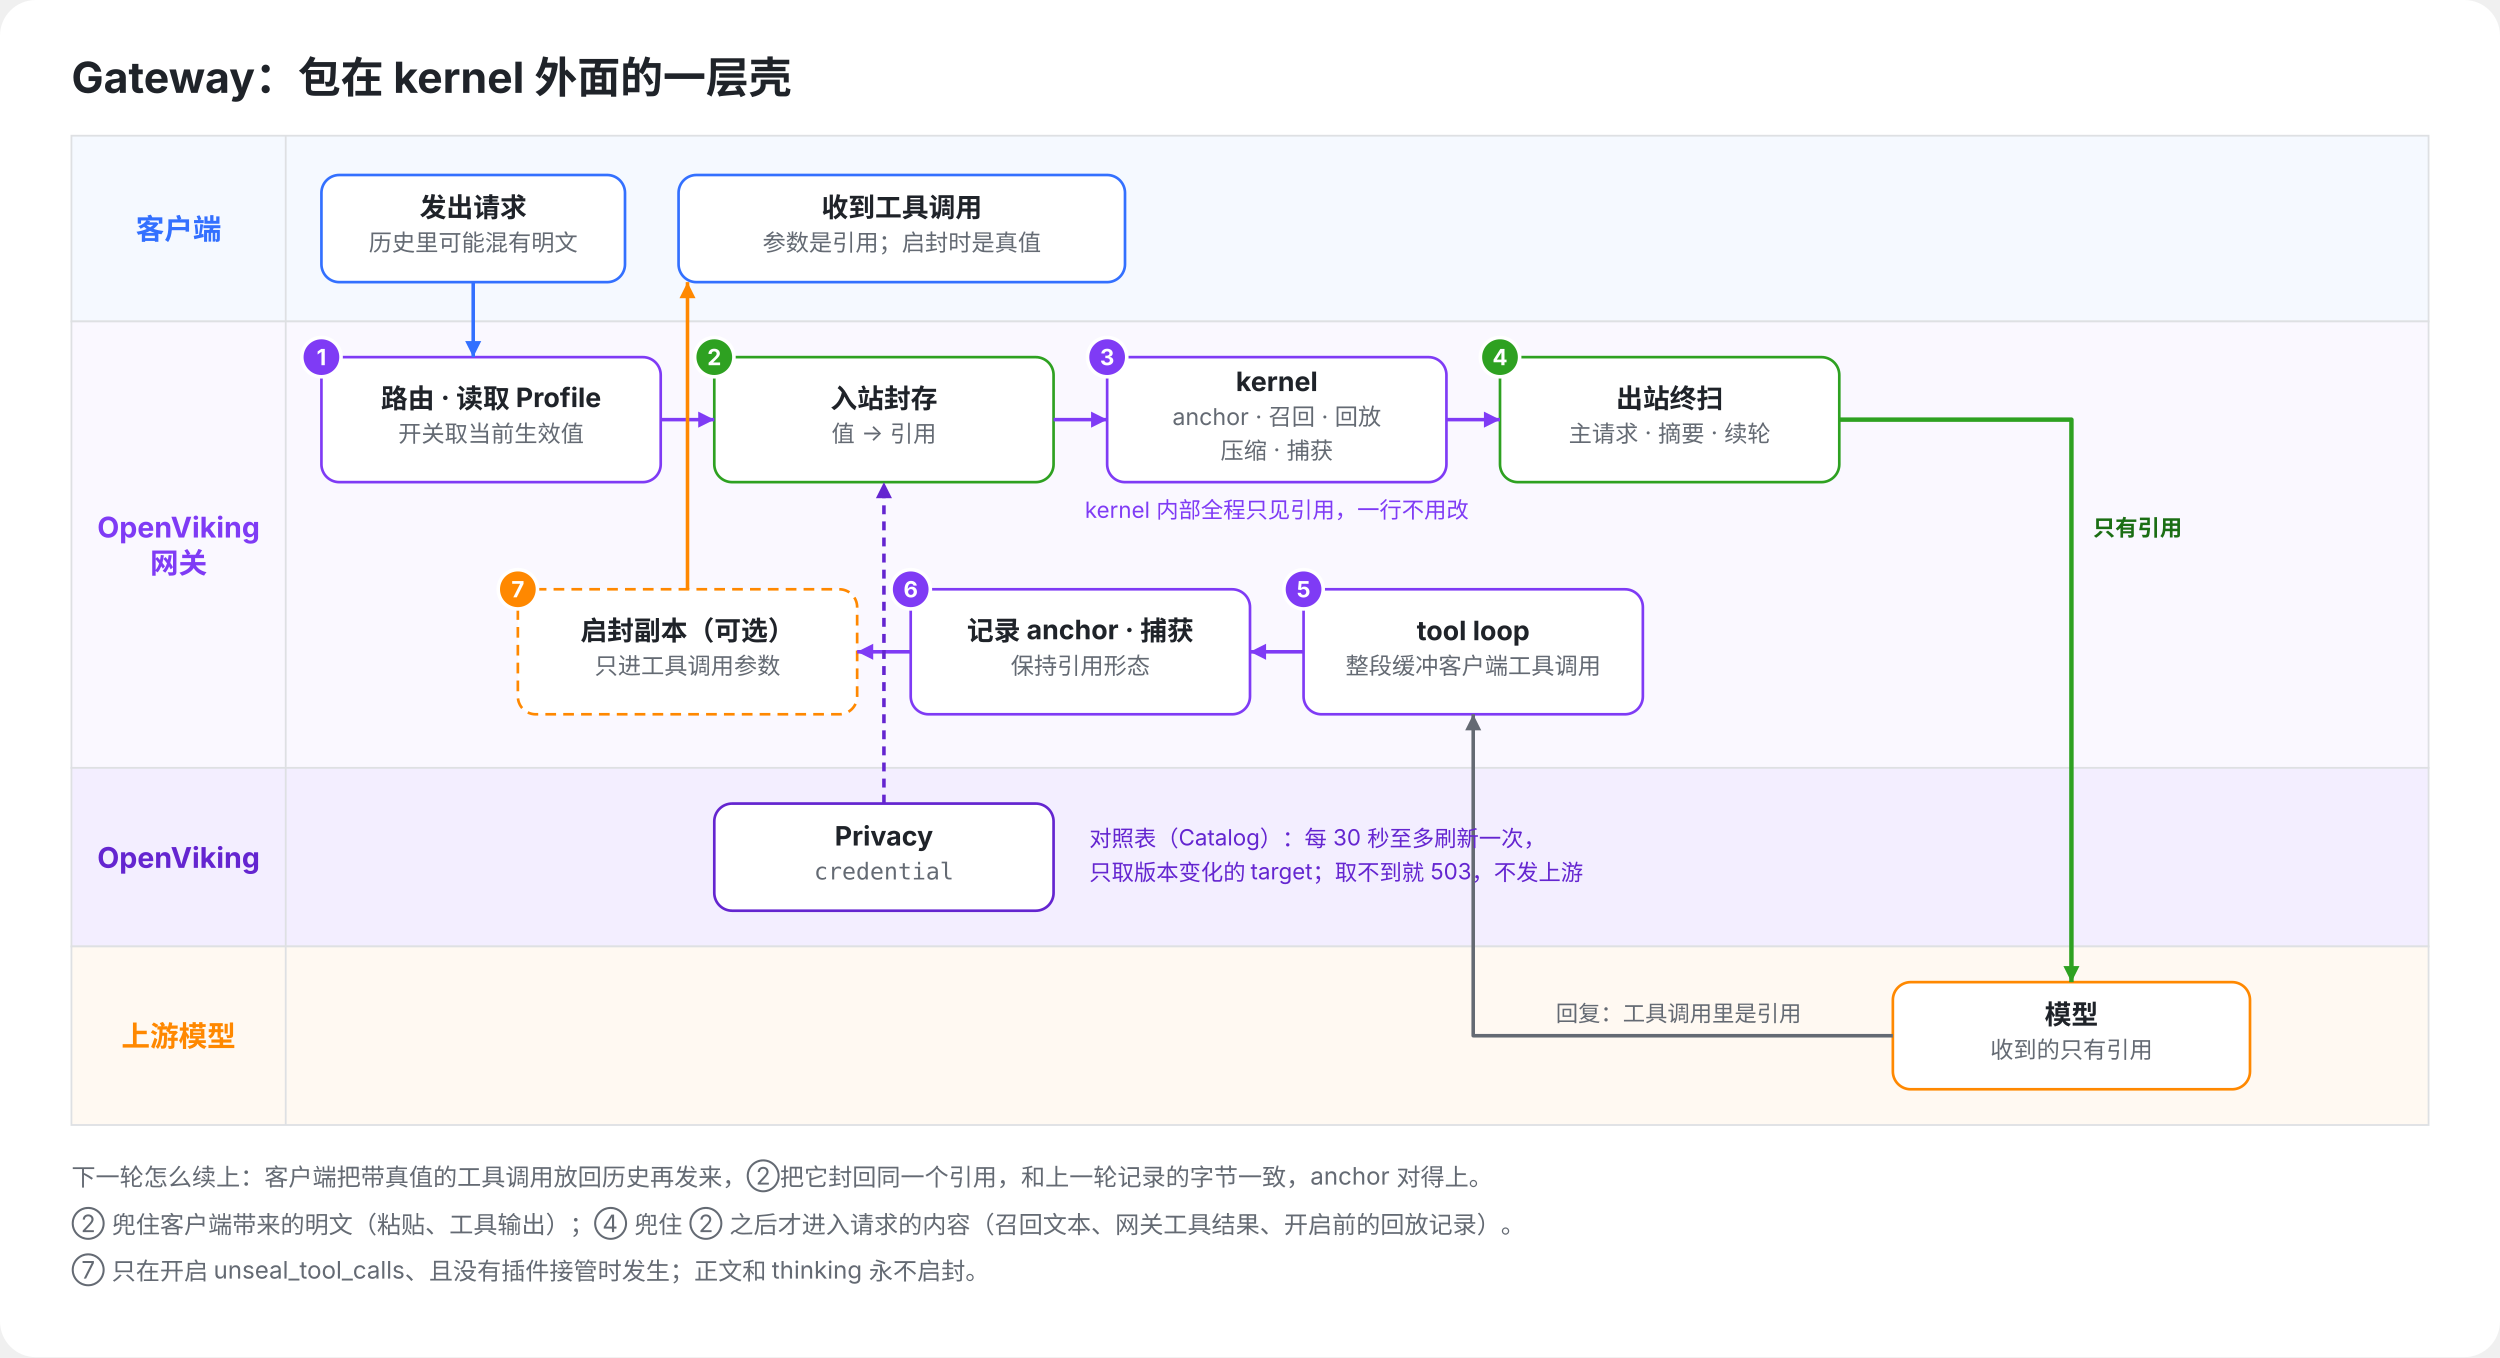
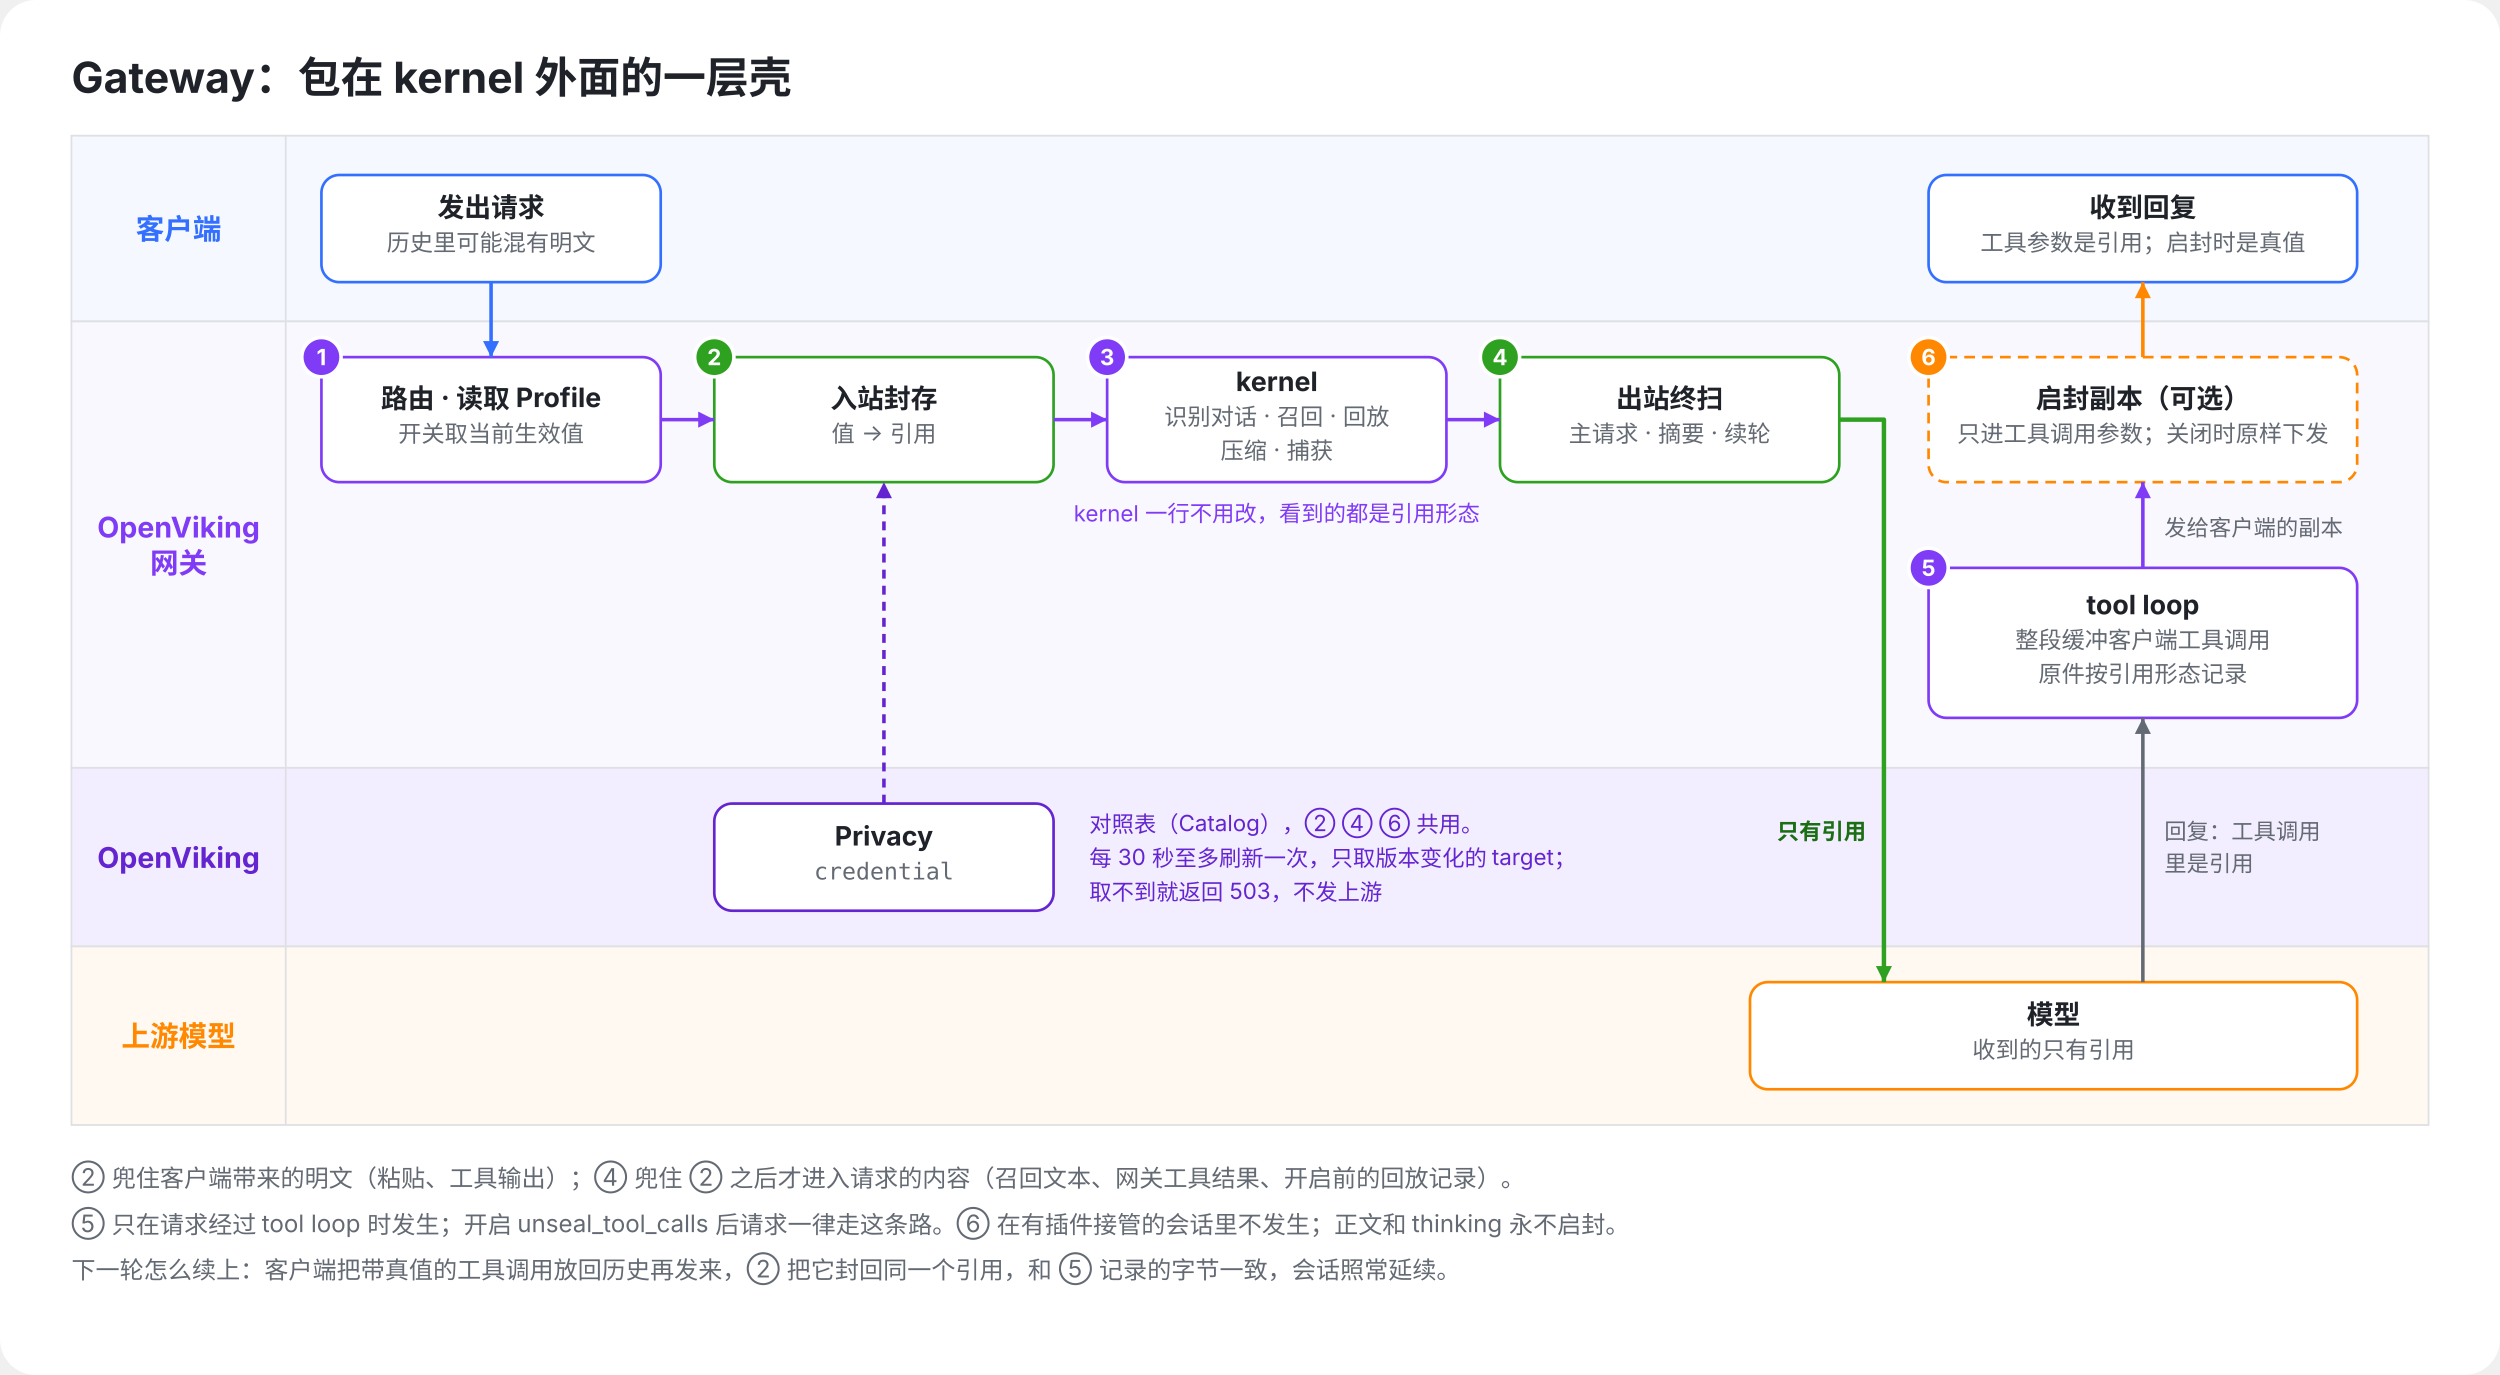
- <svg xmlns="http://www.w3.org/2000/svg" width="1400" height="760" viewBox="0 0 1400 760">
-   <rect x="0" y="0" width="1400" height="760" rx="20" fill="#FFFFFF" />
+ <svg xmlns="http://www.w3.org/2000/svg" width="1400" height="770" viewBox="0 0 1400 770">
+   <rect x="0" y="0" width="1400" height="770" rx="20" fill="#FFFFFF" />
  <text x="40" y="52" font-family="Inter, -apple-system, BlinkMacSystemFont, 'Segoe UI', 'PingFang SC', 'Hiragino Sans GB', 'Microsoft YaHei', 'Noto Sans SC', 'Noto Sans CJK SC', sans-serif" font-size="24" font-weight="700" fill="#1F2329" text-anchor="start">Gateway：包在 kernel 外面的一层壳</text>
  <rect x="40" y="76" width="1320" height="104" fill="#F5F9FF" stroke="#DEE0E3" stroke-width="1" />
  <line x1="160" y1="76" x2="160" y2="180" stroke="#DEE0E3" stroke-width="1" />
  <text x="100" y="134" font-family="Inter, -apple-system, BlinkMacSystemFont, 'Segoe UI', 'PingFang SC', 'Hiragino Sans GB', 'Microsoft YaHei', 'Noto Sans SC', 'Noto Sans CJK SC', sans-serif" font-size="16" font-weight="700" fill="#3370FF" text-anchor="middle">客户端</text>
  <rect x="40" y="180" width="1320" height="250" fill="#FAF8FF" stroke="#DEE0E3" stroke-width="1" />
  <line x1="160" y1="180" x2="160" y2="430" stroke="#DEE0E3" stroke-width="1" />
  <text x="100" y="301" font-family="Inter, -apple-system, BlinkMacSystemFont, 'Segoe UI', 'PingFang SC', 'Hiragino Sans GB', 'Microsoft YaHei', 'Noto Sans SC', 'Noto Sans CJK SC', sans-serif" font-size="16" font-weight="700" fill="#7F3BF5" text-anchor="middle">OpenViking</text>
  <text x="100" y="321" font-family="Inter, -apple-system, BlinkMacSystemFont, 'Segoe UI', 'PingFang SC', 'Hiragino Sans GB', 'Microsoft YaHei', 'Noto Sans SC', 'Noto Sans CJK SC', sans-serif" font-size="16" font-weight="700" fill="#7F3BF5" text-anchor="middle">网关</text>
  <rect x="40" y="430" width="1320" height="100" fill="#F3EEFF" stroke="#DEE0E3" stroke-width="1" />
  <line x1="160" y1="430" x2="160" y2="530" stroke="#DEE0E3" stroke-width="1" />
  <text x="100" y="486" font-family="Inter, -apple-system, BlinkMacSystemFont, 'Segoe UI', 'PingFang SC', 'Hiragino Sans GB', 'Microsoft YaHei', 'Noto Sans SC', 'Noto Sans CJK SC', sans-serif" font-size="16" font-weight="700" fill="#6425D0" text-anchor="middle">OpenViking</text>
  <rect x="40" y="530" width="1320" height="100" fill="#FFF9F2" stroke="#DEE0E3" stroke-width="1" />
  <line x1="160" y1="530" x2="160" y2="630" stroke="#DEE0E3" stroke-width="1" />
  <text x="100" y="586" font-family="Inter, -apple-system, BlinkMacSystemFont, 'Segoe UI', 'PingFang SC', 'Hiragino Sans GB', 'Microsoft YaHei', 'Noto Sans SC', 'Noto Sans CJK SC', sans-serif" font-size="16" font-weight="700" fill="#FF8800" text-anchor="middle">上游模型</text>
-   <rect x="180" y="98" width="170" height="60" rx="10" fill="#FFFFFF" stroke="#3370FF" stroke-width="1.5" />
-   <text x="265" y="121.5" font-family="Inter, -apple-system, BlinkMacSystemFont, 'Segoe UI', 'PingFang SC', 'Hiragino Sans GB', 'Microsoft YaHei', 'Noto Sans SC', 'Noto Sans CJK SC', sans-serif" font-size="15" font-weight="700" fill="#1F2329" text-anchor="middle">发出请求</text>
-   <text x="265" y="140.5" font-family="Inter, -apple-system, BlinkMacSystemFont, 'Segoe UI', 'PingFang SC', 'Hiragino Sans GB', 'Microsoft YaHei', 'Noto Sans SC', 'Noto Sans CJK SC', sans-serif" font-size="13" font-weight="400" fill="#646A73" text-anchor="middle">历史里可能混有明文</text>
-   <rect x="380" y="98" width="250" height="60" rx="10" fill="#FFFFFF" stroke="#3370FF" stroke-width="1.5" />
-   <text x="505" y="121.5" font-family="Inter, -apple-system, BlinkMacSystemFont, 'Segoe UI', 'PingFang SC', 'Hiragino Sans GB', 'Microsoft YaHei', 'Noto Sans SC', 'Noto Sans CJK SC', sans-serif" font-size="15" font-weight="700" fill="#1F2329" text-anchor="middle">收到工具调用</text>
-   <text x="505" y="140.5" font-family="Inter, -apple-system, BlinkMacSystemFont, 'Segoe UI', 'PingFang SC', 'Hiragino Sans GB', 'Microsoft YaHei', 'Noto Sans SC', 'Noto Sans CJK SC', sans-serif" font-size="13" font-weight="400" fill="#646A73" text-anchor="middle">参数是引用；启封时是真值</text>
+   <rect x="180" y="98" width="190" height="60" rx="10" fill="#FFFFFF" stroke="#3370FF" stroke-width="1.5" />
+   <text x="275" y="121.5" font-family="Inter, -apple-system, BlinkMacSystemFont, 'Segoe UI', 'PingFang SC', 'Hiragino Sans GB', 'Microsoft YaHei', 'Noto Sans SC', 'Noto Sans CJK SC', sans-serif" font-size="15" font-weight="700" fill="#1F2329" text-anchor="middle">发出请求</text>
+   <text x="275" y="140.5" font-family="Inter, -apple-system, BlinkMacSystemFont, 'Segoe UI', 'PingFang SC', 'Hiragino Sans GB', 'Microsoft YaHei', 'Noto Sans SC', 'Noto Sans CJK SC', sans-serif" font-size="13" font-weight="400" fill="#646A73" text-anchor="middle">历史里可能混有明文</text>
+   <rect x="1080" y="98" width="240" height="60" rx="10" fill="#FFFFFF" stroke="#3370FF" stroke-width="1.5" />
+   <text x="1200" y="121.5" font-family="Inter, -apple-system, BlinkMacSystemFont, 'Segoe UI', 'PingFang SC', 'Hiragino Sans GB', 'Microsoft YaHei', 'Noto Sans SC', 'Noto Sans CJK SC', sans-serif" font-size="15" font-weight="700" fill="#1F2329" text-anchor="middle">收到回复</text>
+   <text x="1200" y="140.5" font-family="Inter, -apple-system, BlinkMacSystemFont, 'Segoe UI', 'PingFang SC', 'Hiragino Sans GB', 'Microsoft YaHei', 'Noto Sans SC', 'Noto Sans CJK SC', sans-serif" font-size="13" font-weight="400" fill="#646A73" text-anchor="middle">工具参数是引用；启封时是真值</text>
  <rect x="180" y="200" width="190" height="70" rx="10" fill="#FFFFFF" stroke="#7F3BF5" stroke-width="1.5" />
  <text x="275" y="228.5" font-family="Inter, -apple-system, BlinkMacSystemFont, 'Segoe UI', 'PingFang SC', 'Hiragino Sans GB', 'Microsoft YaHei', 'Noto Sans SC', 'Noto Sans CJK SC', sans-serif" font-size="15" font-weight="700" fill="#1F2329" text-anchor="middle">路由 · 读取 Profile</text>
  <text x="275" y="247.5" font-family="Inter, -apple-system, BlinkMacSystemFont, 'Segoe UI', 'PingFang SC', 'Hiragino Sans GB', 'Microsoft YaHei', 'Noto Sans SC', 'Noto Sans CJK SC', sans-serif" font-size="13" font-weight="400" fill="#646A73" text-anchor="middle">开关取当前生效值</text>
  <rect x="400" y="200" width="190" height="70" rx="10" fill="#FFFFFF" stroke="#2EA121" stroke-width="1.5" />
  <text x="495" y="228.5" font-family="Inter, -apple-system, BlinkMacSystemFont, 'Segoe UI', 'PingFang SC', 'Hiragino Sans GB', 'Microsoft YaHei', 'Noto Sans SC', 'Noto Sans CJK SC', sans-serif" font-size="15" font-weight="700" fill="#1F2329" text-anchor="middle">入站封存</text>
  <text x="495" y="247.5" font-family="Inter, -apple-system, BlinkMacSystemFont, 'Segoe UI', 'PingFang SC', 'Hiragino Sans GB', 'Microsoft YaHei', 'Noto Sans SC', 'Noto Sans CJK SC', sans-serif" font-size="13" font-weight="400" fill="#646A73" text-anchor="middle">值 → 引用</text>
  <rect x="620" y="200" width="190" height="70" rx="10" fill="#FFFFFF" stroke="#7F3BF5" stroke-width="1.5" />
  <text x="715" y="219" font-family="Inter, -apple-system, BlinkMacSystemFont, 'Segoe UI', 'PingFang SC', 'Hiragino Sans GB', 'Microsoft YaHei', 'Noto Sans SC', 'Noto Sans CJK SC', sans-serif" font-size="15" font-weight="700" fill="#1F2329" text-anchor="middle">kernel</text>
-   <text x="715" y="238" font-family="Inter, -apple-system, BlinkMacSystemFont, 'Segoe UI', 'PingFang SC', 'Hiragino Sans GB', 'Microsoft YaHei', 'Noto Sans SC', 'Noto Sans CJK SC', sans-serif" font-size="13" font-weight="400" fill="#646A73" text-anchor="middle">anchor · 召回 · 回放</text>
+   <text x="715" y="238" font-family="Inter, -apple-system, BlinkMacSystemFont, 'Segoe UI', 'PingFang SC', 'Hiragino Sans GB', 'Microsoft YaHei', 'Noto Sans SC', 'Noto Sans CJK SC', sans-serif" font-size="13" font-weight="400" fill="#646A73" text-anchor="middle">识别对话 · 召回 · 回放</text>
  <text x="715" y="257" font-family="Inter, -apple-system, BlinkMacSystemFont, 'Segoe UI', 'PingFang SC', 'Hiragino Sans GB', 'Microsoft YaHei', 'Noto Sans SC', 'Noto Sans CJK SC', sans-serif" font-size="13" font-weight="400" fill="#646A73" text-anchor="middle">压缩 · 捕获</text>
  <rect x="840" y="200" width="190" height="70" rx="10" fill="#FFFFFF" stroke="#2EA121" stroke-width="1.5" />
  <text x="935" y="228.5" font-family="Inter, -apple-system, BlinkMacSystemFont, 'Segoe UI', 'PingFang SC', 'Hiragino Sans GB', 'Microsoft YaHei', 'Noto Sans SC', 'Noto Sans CJK SC', sans-serif" font-size="15" font-weight="700" fill="#1F2329" text-anchor="middle">出站终扫</text>
  <text x="935" y="247.5" font-family="Inter, -apple-system, BlinkMacSystemFont, 'Segoe UI', 'PingFang SC', 'Hiragino Sans GB', 'Microsoft YaHei', 'Noto Sans SC', 'Noto Sans CJK SC', sans-serif" font-size="13" font-weight="400" fill="#646A73" text-anchor="middle">主请求 · 摘要 · 续轮</text>
  <circle cx="180" cy="200" r="11" fill="#7F3BF5" stroke="#FFFFFF" stroke-width="2" />
  <text x="180" y="204.5" font-family="Inter, -apple-system, BlinkMacSystemFont, 'Segoe UI', 'PingFang SC', 'Hiragino Sans GB', 'Microsoft YaHei', 'Noto Sans SC', 'Noto Sans CJK SC', sans-serif" font-size="12.5" font-weight="700" fill="#FFFFFF" text-anchor="middle">1</text>
  <circle cx="400" cy="200" r="11" fill="#2EA121" stroke="#FFFFFF" stroke-width="2" />
  <text x="400" y="204.5" font-family="Inter, -apple-system, BlinkMacSystemFont, 'Segoe UI', 'PingFang SC', 'Hiragino Sans GB', 'Microsoft YaHei', 'Noto Sans SC', 'Noto Sans CJK SC', sans-serif" font-size="12.5" font-weight="700" fill="#FFFFFF" text-anchor="middle">2</text>
  <circle cx="620" cy="200" r="11" fill="#7F3BF5" stroke="#FFFFFF" stroke-width="2" />
  <text x="620" y="204.5" font-family="Inter, -apple-system, BlinkMacSystemFont, 'Segoe UI', 'PingFang SC', 'Hiragino Sans GB', 'Microsoft YaHei', 'Noto Sans SC', 'Noto Sans CJK SC', sans-serif" font-size="12.5" font-weight="700" fill="#FFFFFF" text-anchor="middle">3</text>
  <circle cx="840" cy="200" r="11" fill="#2EA121" stroke="#FFFFFF" stroke-width="2" />
  <text x="840" y="204.5" font-family="Inter, -apple-system, BlinkMacSystemFont, 'Segoe UI', 'PingFang SC', 'Hiragino Sans GB', 'Microsoft YaHei', 'Noto Sans SC', 'Noto Sans CJK SC', sans-serif" font-size="12.5" font-weight="700" fill="#FFFFFF" text-anchor="middle">4</text>
-   <polyline points="265,158 265,200" fill="none" stroke="#3370FF" stroke-width="2" stroke-linejoin="round" />
-   <polygon points="265.0,200.0 269.5,191.0 260.5,191.0" fill="#3370FF" />
+   <polyline points="275,158 275,200" fill="none" stroke="#3370FF" stroke-width="2" stroke-linejoin="round" />
+   <polygon points="275.0,200.0 279.5,191.0 270.5,191.0" fill="#3370FF" />
  <polyline points="370,235 400,235" fill="none" stroke="#7F3BF5" stroke-width="2" stroke-linejoin="round" />
  <polygon points="400.0,235.0 391.0,230.5 391.0,239.5" fill="#7F3BF5" />
  <polyline points="590,235 620,235" fill="none" stroke="#7F3BF5" stroke-width="2" stroke-linejoin="round" />
  <polygon points="620.0,235.0 611.0,230.5 611.0,239.5" fill="#7F3BF5" />
  <polyline points="810,235 840,235" fill="none" stroke="#7F3BF5" stroke-width="2" stroke-linejoin="round" />
  <polygon points="840.0,235.0 831.0,230.5 831.0,239.5" fill="#7F3BF5" />
-   <text x="715" y="290" font-family="Inter, -apple-system, BlinkMacSystemFont, 'Segoe UI', 'PingFang SC', 'Hiragino Sans GB', 'Microsoft YaHei', 'Noto Sans SC', 'Noto Sans CJK SC', sans-serif" font-size="12.5" font-weight="400" fill="#7F3BF5" text-anchor="middle">kernel 内部全程只见引用，一行不用改</text>
-   <rect x="730" y="330" width="190" height="70" rx="10" fill="#FFFFFF" stroke="#7F3BF5" stroke-width="1.5" />
-   <text x="825" y="358.5" font-family="Inter, -apple-system, BlinkMacSystemFont, 'Segoe UI', 'PingFang SC', 'Hiragino Sans GB', 'Microsoft YaHei', 'Noto Sans SC', 'Noto Sans CJK SC', sans-serif" font-size="15" font-weight="700" fill="#1F2329" text-anchor="middle">tool loop</text>
-   <text x="825" y="377.5" font-family="Inter, -apple-system, BlinkMacSystemFont, 'Segoe UI', 'PingFang SC', 'Hiragino Sans GB', 'Microsoft YaHei', 'Noto Sans SC', 'Noto Sans CJK SC', sans-serif" font-size="13" font-weight="400" fill="#646A73" text-anchor="middle">整段缓冲客户端工具调用</text>
-   <rect x="510" y="330" width="190" height="70" rx="10" fill="#FFFFFF" stroke="#7F3BF5" stroke-width="1.5" />
-   <text x="605" y="358.5" font-family="Inter, -apple-system, BlinkMacSystemFont, 'Segoe UI', 'PingFang SC', 'Hiragino Sans GB', 'Microsoft YaHei', 'Noto Sans SC', 'Noto Sans CJK SC', sans-serif" font-size="15" font-weight="700" fill="#1F2329" text-anchor="middle">记录 anchor · 捕获</text>
-   <text x="605" y="377.5" font-family="Inter, -apple-system, BlinkMacSystemFont, 'Segoe UI', 'PingFang SC', 'Hiragino Sans GB', 'Microsoft YaHei', 'Noto Sans SC', 'Noto Sans CJK SC', sans-serif" font-size="13" font-weight="400" fill="#646A73" text-anchor="middle">保持引用形态</text>
-   <rect x="290" y="330" width="190" height="70" rx="10" fill="#FFFFFF" stroke="#FF8800" stroke-width="1.5" stroke-dasharray="6 4" />
-   <text x="385" y="358.5" font-family="Inter, -apple-system, BlinkMacSystemFont, 'Segoe UI', 'PingFang SC', 'Hiragino Sans GB', 'Microsoft YaHei', 'Noto Sans SC', 'Noto Sans CJK SC', sans-serif" font-size="15" font-weight="700" fill="#1F2329" text-anchor="middle">启封副本（可选）</text>
-   <text x="385" y="377.5" font-family="Inter, -apple-system, BlinkMacSystemFont, 'Segoe UI', 'PingFang SC', 'Hiragino Sans GB', 'Microsoft YaHei', 'Noto Sans SC', 'Noto Sans CJK SC', sans-serif" font-size="13" font-weight="400" fill="#646A73" text-anchor="middle">只进工具调用参数</text>
-   <circle cx="730" cy="330" r="11" fill="#7F3BF5" stroke="#FFFFFF" stroke-width="2" />
-   <text x="730" y="334.5" font-family="Inter, -apple-system, BlinkMacSystemFont, 'Segoe UI', 'PingFang SC', 'Hiragino Sans GB', 'Microsoft YaHei', 'Noto Sans SC', 'Noto Sans CJK SC', sans-serif" font-size="12.5" font-weight="700" fill="#FFFFFF" text-anchor="middle">5</text>
-   <circle cx="510" cy="330" r="11" fill="#7F3BF5" stroke="#FFFFFF" stroke-width="2" />
-   <text x="510" y="334.5" font-family="Inter, -apple-system, BlinkMacSystemFont, 'Segoe UI', 'PingFang SC', 'Hiragino Sans GB', 'Microsoft YaHei', 'Noto Sans SC', 'Noto Sans CJK SC', sans-serif" font-size="12.5" font-weight="700" fill="#FFFFFF" text-anchor="middle">6</text>
-   <circle cx="290" cy="330" r="11" fill="#FF8800" stroke="#FFFFFF" stroke-width="2" />
-   <text x="290" y="334.5" font-family="Inter, -apple-system, BlinkMacSystemFont, 'Segoe UI', 'PingFang SC', 'Hiragino Sans GB', 'Microsoft YaHei', 'Noto Sans SC', 'Noto Sans CJK SC', sans-serif" font-size="12.5" font-weight="700" fill="#FFFFFF" text-anchor="middle">7</text>
-   <polyline points="730,365 700,365" fill="none" stroke="#7F3BF5" stroke-width="2" stroke-linejoin="round" />
-   <polygon points="700.0,365.0 709.0,369.5 709.0,360.5" fill="#7F3BF5" />
-   <polyline points="510,365 480,365" fill="none" stroke="#7F3BF5" stroke-width="2" stroke-linejoin="round" />
-   <polygon points="480.0,365.0 489.0,369.5 489.0,360.5" fill="#7F3BF5" />
-   <polyline points="385,330 385,158" fill="none" stroke="#FF8800" stroke-width="2" stroke-linejoin="round" />
-   <polygon points="385.0,158.0 380.5,167.0 389.5,167.0" fill="#FF8800" />
-   <rect x="1060" y="550" width="200" height="60" rx="10" fill="#FFFFFF" stroke="#FF8800" stroke-width="1.5" />
-   <text x="1160" y="573.5" font-family="Inter, -apple-system, BlinkMacSystemFont, 'Segoe UI', 'PingFang SC', 'Hiragino Sans GB', 'Microsoft YaHei', 'Noto Sans SC', 'Noto Sans CJK SC', sans-serif" font-size="15" font-weight="700" fill="#1F2329" text-anchor="middle">模型</text>
-   <text x="1160" y="592.5" font-family="Inter, -apple-system, BlinkMacSystemFont, 'Segoe UI', 'PingFang SC', 'Hiragino Sans GB', 'Microsoft YaHei', 'Noto Sans SC', 'Noto Sans CJK SC', sans-serif" font-size="13" font-weight="400" fill="#646A73" text-anchor="middle">收到的只有引用</text>
-   <polyline points="1030,235 1160,235 1160,550" fill="none" stroke="#2EA121" stroke-width="2.5" stroke-linejoin="round" />
-   <polygon points="1160.0,550.0 1164.5,541.0 1155.5,541.0" fill="#2EA121" />
-   <text x="1172" y="300" font-family="Inter, -apple-system, BlinkMacSystemFont, 'Segoe UI', 'PingFang SC', 'Hiragino Sans GB', 'Microsoft YaHei', 'Noto Sans SC', 'Noto Sans CJK SC', sans-serif" font-size="12.5" font-weight="700" fill="#1B6E14" text-anchor="start">只有引用</text>
-   <polyline points="1060,580 825,580 825,400" fill="none" stroke="#646A73" stroke-width="2" stroke-linejoin="round" />
-   <polygon points="825.0,400.0 820.5,409.0 829.5,409.0" fill="#646A73" />
-   <text x="940" y="572" font-family="Inter, -apple-system, BlinkMacSystemFont, 'Segoe UI', 'PingFang SC', 'Hiragino Sans GB', 'Microsoft YaHei', 'Noto Sans SC', 'Noto Sans CJK SC', sans-serif" font-size="12.5" font-weight="400" fill="#646A73" text-anchor="middle">回复：工具调用里是引用</text>
+   <text x="715" y="292" font-family="Inter, -apple-system, BlinkMacSystemFont, 'Segoe UI', 'PingFang SC', 'Hiragino Sans GB', 'Microsoft YaHei', 'Noto Sans SC', 'Noto Sans CJK SC', sans-serif" font-size="12.5" font-weight="400" fill="#7F3BF5" text-anchor="middle">kernel 一行不用改，看到的都是引用形态</text>
+   <rect x="1080" y="318" width="240" height="84" rx="10" fill="#FFFFFF" stroke="#7F3BF5" stroke-width="1.5" />
+   <text x="1200" y="344" font-family="Inter, -apple-system, BlinkMacSystemFont, 'Segoe UI', 'PingFang SC', 'Hiragino Sans GB', 'Microsoft YaHei', 'Noto Sans SC', 'Noto Sans CJK SC', sans-serif" font-size="15" font-weight="700" fill="#1F2329" text-anchor="middle">tool loop</text>
+   <text x="1200" y="363" font-family="Inter, -apple-system, BlinkMacSystemFont, 'Segoe UI', 'PingFang SC', 'Hiragino Sans GB', 'Microsoft YaHei', 'Noto Sans SC', 'Noto Sans CJK SC', sans-serif" font-size="13" font-weight="400" fill="#646A73" text-anchor="middle">整段缓冲客户端工具调用</text>
+   <text x="1200" y="382" font-family="Inter, -apple-system, BlinkMacSystemFont, 'Segoe UI', 'PingFang SC', 'Hiragino Sans GB', 'Microsoft YaHei', 'Noto Sans SC', 'Noto Sans CJK SC', sans-serif" font-size="13" font-weight="400" fill="#646A73" text-anchor="middle">原件按引用形态记录</text>
+   <rect x="1080" y="200" width="240" height="70" rx="10" fill="#FFFFFF" stroke="#FF8800" stroke-width="1.5" stroke-dasharray="6 4" />
+   <text x="1200" y="228.5" font-family="Inter, -apple-system, BlinkMacSystemFont, 'Segoe UI', 'PingFang SC', 'Hiragino Sans GB', 'Microsoft YaHei', 'Noto Sans SC', 'Noto Sans CJK SC', sans-serif" font-size="15" font-weight="700" fill="#1F2329" text-anchor="middle">启封副本（可选）</text>
+   <text x="1200" y="247.5" font-family="Inter, -apple-system, BlinkMacSystemFont, 'Segoe UI', 'PingFang SC', 'Hiragino Sans GB', 'Microsoft YaHei', 'Noto Sans SC', 'Noto Sans CJK SC', sans-serif" font-size="13" font-weight="400" fill="#646A73" text-anchor="middle">只进工具调用参数；关闭时原样下发</text>
+   <circle cx="1080" cy="318" r="11" fill="#7F3BF5" stroke="#FFFFFF" stroke-width="2" />
+   <text x="1080" y="322.5" font-family="Inter, -apple-system, BlinkMacSystemFont, 'Segoe UI', 'PingFang SC', 'Hiragino Sans GB', 'Microsoft YaHei', 'Noto Sans SC', 'Noto Sans CJK SC', sans-serif" font-size="12.5" font-weight="700" fill="#FFFFFF" text-anchor="middle">5</text>
+   <circle cx="1080" cy="200" r="11" fill="#FF8800" stroke="#FFFFFF" stroke-width="2" />
+   <text x="1080" y="204.5" font-family="Inter, -apple-system, BlinkMacSystemFont, 'Segoe UI', 'PingFang SC', 'Hiragino Sans GB', 'Microsoft YaHei', 'Noto Sans SC', 'Noto Sans CJK SC', sans-serif" font-size="12.5" font-weight="700" fill="#FFFFFF" text-anchor="middle">6</text>
+   <polyline points="1200,318 1200,270" fill="none" stroke="#7F3BF5" stroke-width="2" stroke-linejoin="round" />
+   <polygon points="1200.0,270.0 1195.5,279.0 1204.5,279.0" fill="#7F3BF5" />
+   <text x="1212" y="300" font-family="Inter, -apple-system, BlinkMacSystemFont, 'Segoe UI', 'PingFang SC', 'Hiragino Sans GB', 'Microsoft YaHei', 'Noto Sans SC', 'Noto Sans CJK SC', sans-serif" font-size="12.5" font-weight="400" fill="#646A73" text-anchor="start">发给客户端的副本</text>
+   <polyline points="1200,200 1200,158" fill="none" stroke="#FF8800" stroke-width="2" stroke-linejoin="round" />
+   <polygon points="1200.0,158.0 1195.5,167.0 1204.5,167.0" fill="#FF8800" />
+   <rect x="980" y="550" width="340" height="60" rx="10" fill="#FFFFFF" stroke="#FF8800" stroke-width="1.5" />
+   <text x="1150" y="573.5" font-family="Inter, -apple-system, BlinkMacSystemFont, 'Segoe UI', 'PingFang SC', 'Hiragino Sans GB', 'Microsoft YaHei', 'Noto Sans SC', 'Noto Sans CJK SC', sans-serif" font-size="15" font-weight="700" fill="#1F2329" text-anchor="middle">模型</text>
+   <text x="1150" y="592.5" font-family="Inter, -apple-system, BlinkMacSystemFont, 'Segoe UI', 'PingFang SC', 'Hiragino Sans GB', 'Microsoft YaHei', 'Noto Sans SC', 'Noto Sans CJK SC', sans-serif" font-size="13" font-weight="400" fill="#646A73" text-anchor="middle">收到的只有引用</text>
+   <polyline points="1030,235 1055,235 1055,550" fill="none" stroke="#2EA121" stroke-width="2.5" stroke-linejoin="round" />
+   <polygon points="1055.0,550.0 1059.5,541.0 1050.5,541.0" fill="#2EA121" />
+   <text x="1045" y="470" font-family="Inter, -apple-system, BlinkMacSystemFont, 'Segoe UI', 'PingFang SC', 'Hiragino Sans GB', 'Microsoft YaHei', 'Noto Sans SC', 'Noto Sans CJK SC', sans-serif" font-size="12.5" font-weight="700" fill="#1B6E14" text-anchor="end">只有引用</text>
+   <polyline points="1200,550 1200,402" fill="none" stroke="#646A73" stroke-width="2" stroke-linejoin="round" />
+   <polygon points="1200.0,402.0 1195.5,411.0 1204.5,411.0" fill="#646A73" />
+   <text x="1212" y="470" font-family="Inter, -apple-system, BlinkMacSystemFont, 'Segoe UI', 'PingFang SC', 'Hiragino Sans GB', 'Microsoft YaHei', 'Noto Sans SC', 'Noto Sans CJK SC', sans-serif" font-size="12.5" font-weight="400" fill="#646A73" text-anchor="start">回复：工具调用</text>
+   <text x="1212" y="488" font-family="Inter, -apple-system, BlinkMacSystemFont, 'Segoe UI', 'PingFang SC', 'Hiragino Sans GB', 'Microsoft YaHei', 'Noto Sans SC', 'Noto Sans CJK SC', sans-serif" font-size="12.5" font-weight="400" fill="#646A73" text-anchor="start">里是引用</text>
  <rect x="400" y="450" width="190" height="60" rx="10" fill="#FFFFFF" stroke="#6425D0" stroke-width="1.5" />
  <text x="495" y="473.5" font-family="Inter, -apple-system, BlinkMacSystemFont, 'Segoe UI', 'PingFang SC', 'Hiragino Sans GB', 'Microsoft YaHei', 'Noto Sans SC', 'Noto Sans CJK SC', sans-serif" font-size="15" font-weight="700" fill="#1F2329" text-anchor="middle">Privacy</text>
  <text x="495" y="492.5" font-family="'SFMono-Regular', Menlo, Consolas, 'DejaVu Sans Mono', 'Noto Sans Mono CJK SC', monospace" font-size="13" font-weight="400" fill="#646A73" text-anchor="middle">credential</text>
  <polyline points="495,450 495,270" fill="none" stroke="#6425D0" stroke-width="2" stroke-linejoin="round" stroke-dasharray="5 4" />
  <polygon points="495.0,270.0 490.5,279.0 499.5,279.0" fill="#6425D0" />
-   <text x="610" y="474" font-family="Inter, -apple-system, BlinkMacSystemFont, 'Segoe UI', 'PingFang SC', 'Hiragino Sans GB', 'Microsoft YaHei', 'Noto Sans SC', 'Noto Sans CJK SC', sans-serif" font-size="12.5" font-weight="400" fill="#6425D0" text-anchor="start">对照表（Catalog）：每 30 秒至多刷新一次，</text>
-   <text x="610" y="493" font-family="Inter, -apple-system, BlinkMacSystemFont, 'Segoe UI', 'PingFang SC', 'Hiragino Sans GB', 'Microsoft YaHei', 'Noto Sans SC', 'Noto Sans CJK SC', sans-serif" font-size="12.5" font-weight="400" fill="#6425D0" text-anchor="start">只取版本变化的 target；取不到就 503，不发上游</text>
-   <text x="40" y="664" font-family="Inter, -apple-system, BlinkMacSystemFont, 'Segoe UI', 'PingFang SC', 'Hiragino Sans GB', 'Microsoft YaHei', 'Noto Sans SC', 'Noto Sans CJK SC', sans-serif" font-size="13.5" font-weight="400" fill="#646A73" text-anchor="start">下一轮怎么续上：客户端把带真值的工具调用放回历史再发来，②把它封回同一个引用，和上一轮记录的字节一致，anchor 对得上。</text>
-   <text x="40" y="690" font-family="Inter, -apple-system, BlinkMacSystemFont, 'Segoe UI', 'PingFang SC', 'Hiragino Sans GB', 'Microsoft YaHei', 'Noto Sans SC', 'Noto Sans CJK SC', sans-serif" font-size="13.5" font-weight="400" fill="#646A73" text-anchor="start">② 兜住客户端带来的明文（粘贴、工具输出）；④ 兜住 ② 之后才进入请求的内容（召回文本、网关工具结果、开启前的回放记录）。</text>
-   <text x="40" y="716" font-family="Inter, -apple-system, BlinkMacSystemFont, 'Segoe UI', 'PingFang SC', 'Hiragino Sans GB', 'Microsoft YaHei', 'Noto Sans SC', 'Noto Sans CJK SC', sans-serif" font-size="13.5" font-weight="400" fill="#646A73" text-anchor="start">⑦ 只在开启 unseal_tool_calls、且没有插件接管时发生；正文和 thinking 永不启封。</text>
+   <text x="610" y="466" font-family="Inter, -apple-system, BlinkMacSystemFont, 'Segoe UI', 'PingFang SC', 'Hiragino Sans GB', 'Microsoft YaHei', 'Noto Sans SC', 'Noto Sans CJK SC', sans-serif" font-size="12.5" font-weight="400" fill="#6425D0" text-anchor="start">对照表（Catalog），② ④ ⑥ 共用。</text>
+   <text x="610" y="485" font-family="Inter, -apple-system, BlinkMacSystemFont, 'Segoe UI', 'PingFang SC', 'Hiragino Sans GB', 'Microsoft YaHei', 'Noto Sans SC', 'Noto Sans CJK SC', sans-serif" font-size="12.5" font-weight="400" fill="#6425D0" text-anchor="start">每 30 秒至多刷新一次，只取版本变化的 target；</text>
+   <text x="610" y="504" font-family="Inter, -apple-system, BlinkMacSystemFont, 'Segoe UI', 'PingFang SC', 'Hiragino Sans GB', 'Microsoft YaHei', 'Noto Sans SC', 'Noto Sans CJK SC', sans-serif" font-size="12.5" font-weight="400" fill="#6425D0" text-anchor="start">取不到就返回 503，不发上游</text>
+   <text x="40" y="664" font-family="Inter, -apple-system, BlinkMacSystemFont, 'Segoe UI', 'PingFang SC', 'Hiragino Sans GB', 'Microsoft YaHei', 'Noto Sans SC', 'Noto Sans CJK SC', sans-serif" font-size="13.5" font-weight="400" fill="#646A73" text-anchor="start">② 兜住客户端带来的明文（粘贴、工具输出）；④ 兜住 ② 之后才进入请求的内容（召回文本、网关工具结果、开启前的回放记录）。</text>
+   <text x="40" y="690" font-family="Inter, -apple-system, BlinkMacSystemFont, 'Segoe UI', 'PingFang SC', 'Hiragino Sans GB', 'Microsoft YaHei', 'Noto Sans SC', 'Noto Sans CJK SC', sans-serif" font-size="13.5" font-weight="400" fill="#646A73" text-anchor="start">⑤ 只在请求经过 tool loop 时发生；开启 unseal_tool_calls 后请求一律走这条路。⑥ 在有插件接管的会话里不发生；正文和 thinking 永不启封。</text>
+   <text x="40" y="716" font-family="Inter, -apple-system, BlinkMacSystemFont, 'Segoe UI', 'PingFang SC', 'Hiragino Sans GB', 'Microsoft YaHei', 'Noto Sans SC', 'Noto Sans CJK SC', sans-serif" font-size="13.5" font-weight="400" fill="#646A73" text-anchor="start">下一轮怎么续上：客户端把带真值的工具调用放回历史再发来，② 把它封回同一个引用，和 ⑤ 记录的字节一致，会话照常延续。</text>
</svg>
